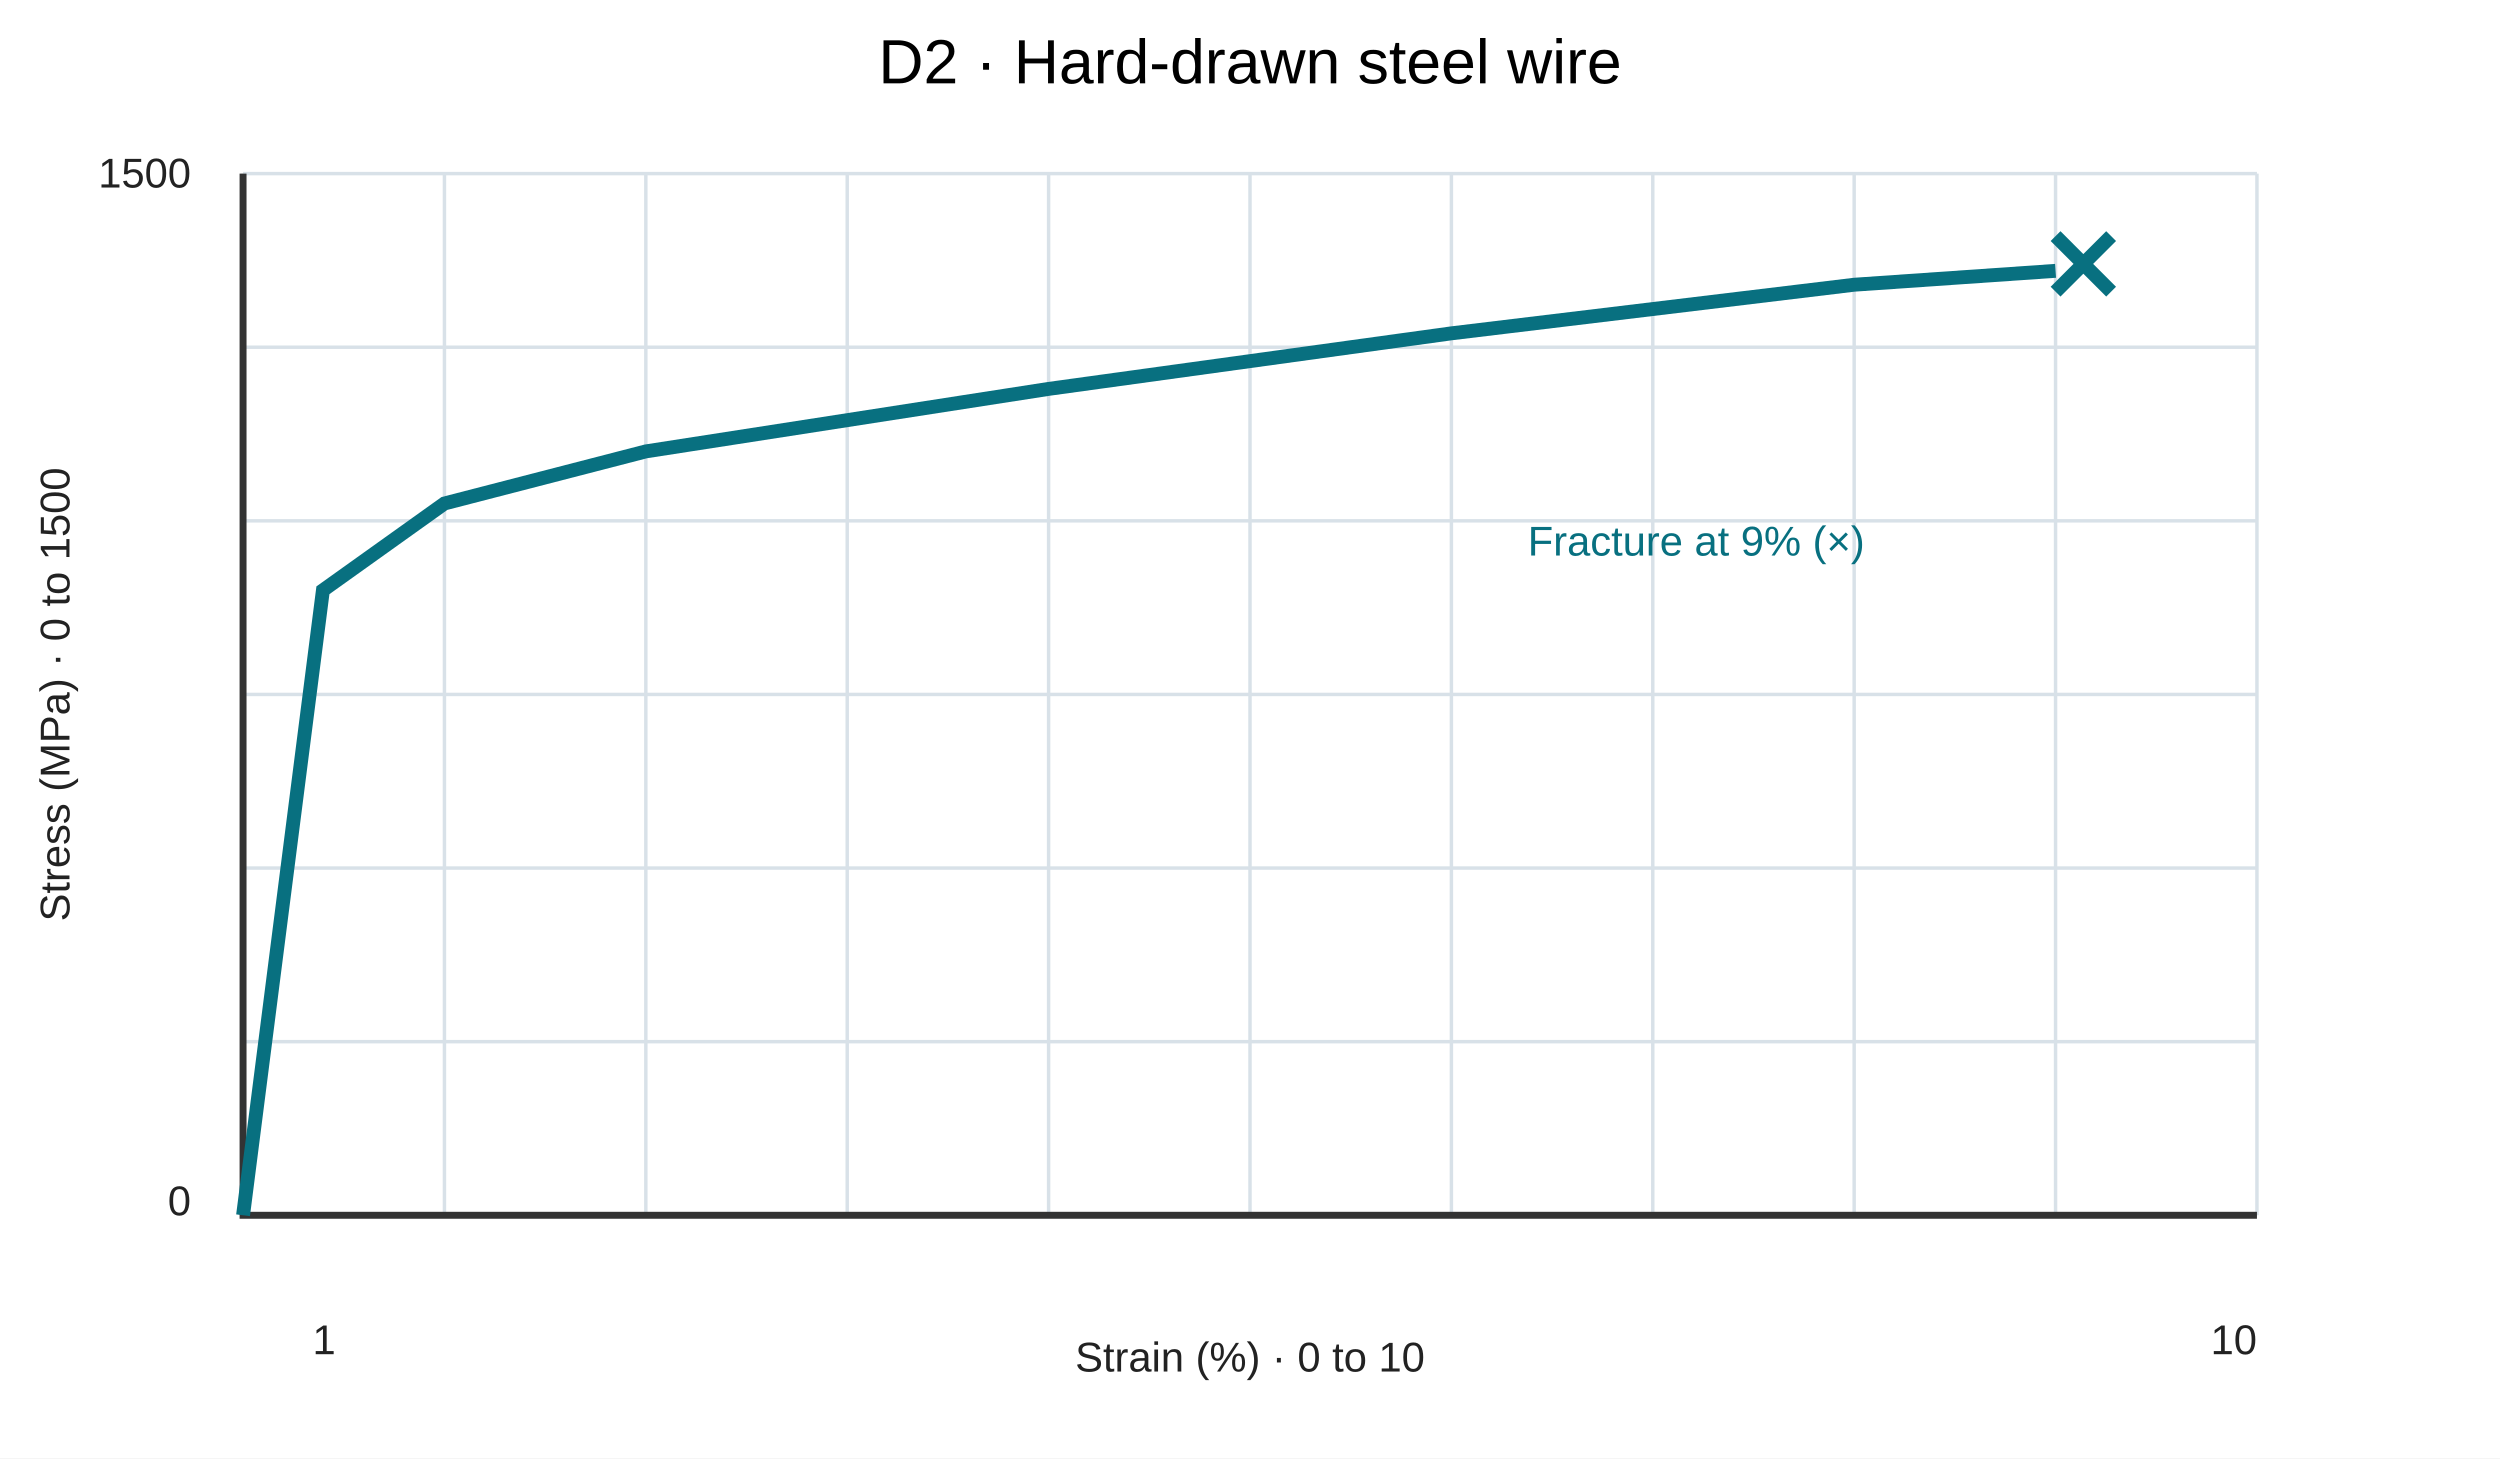
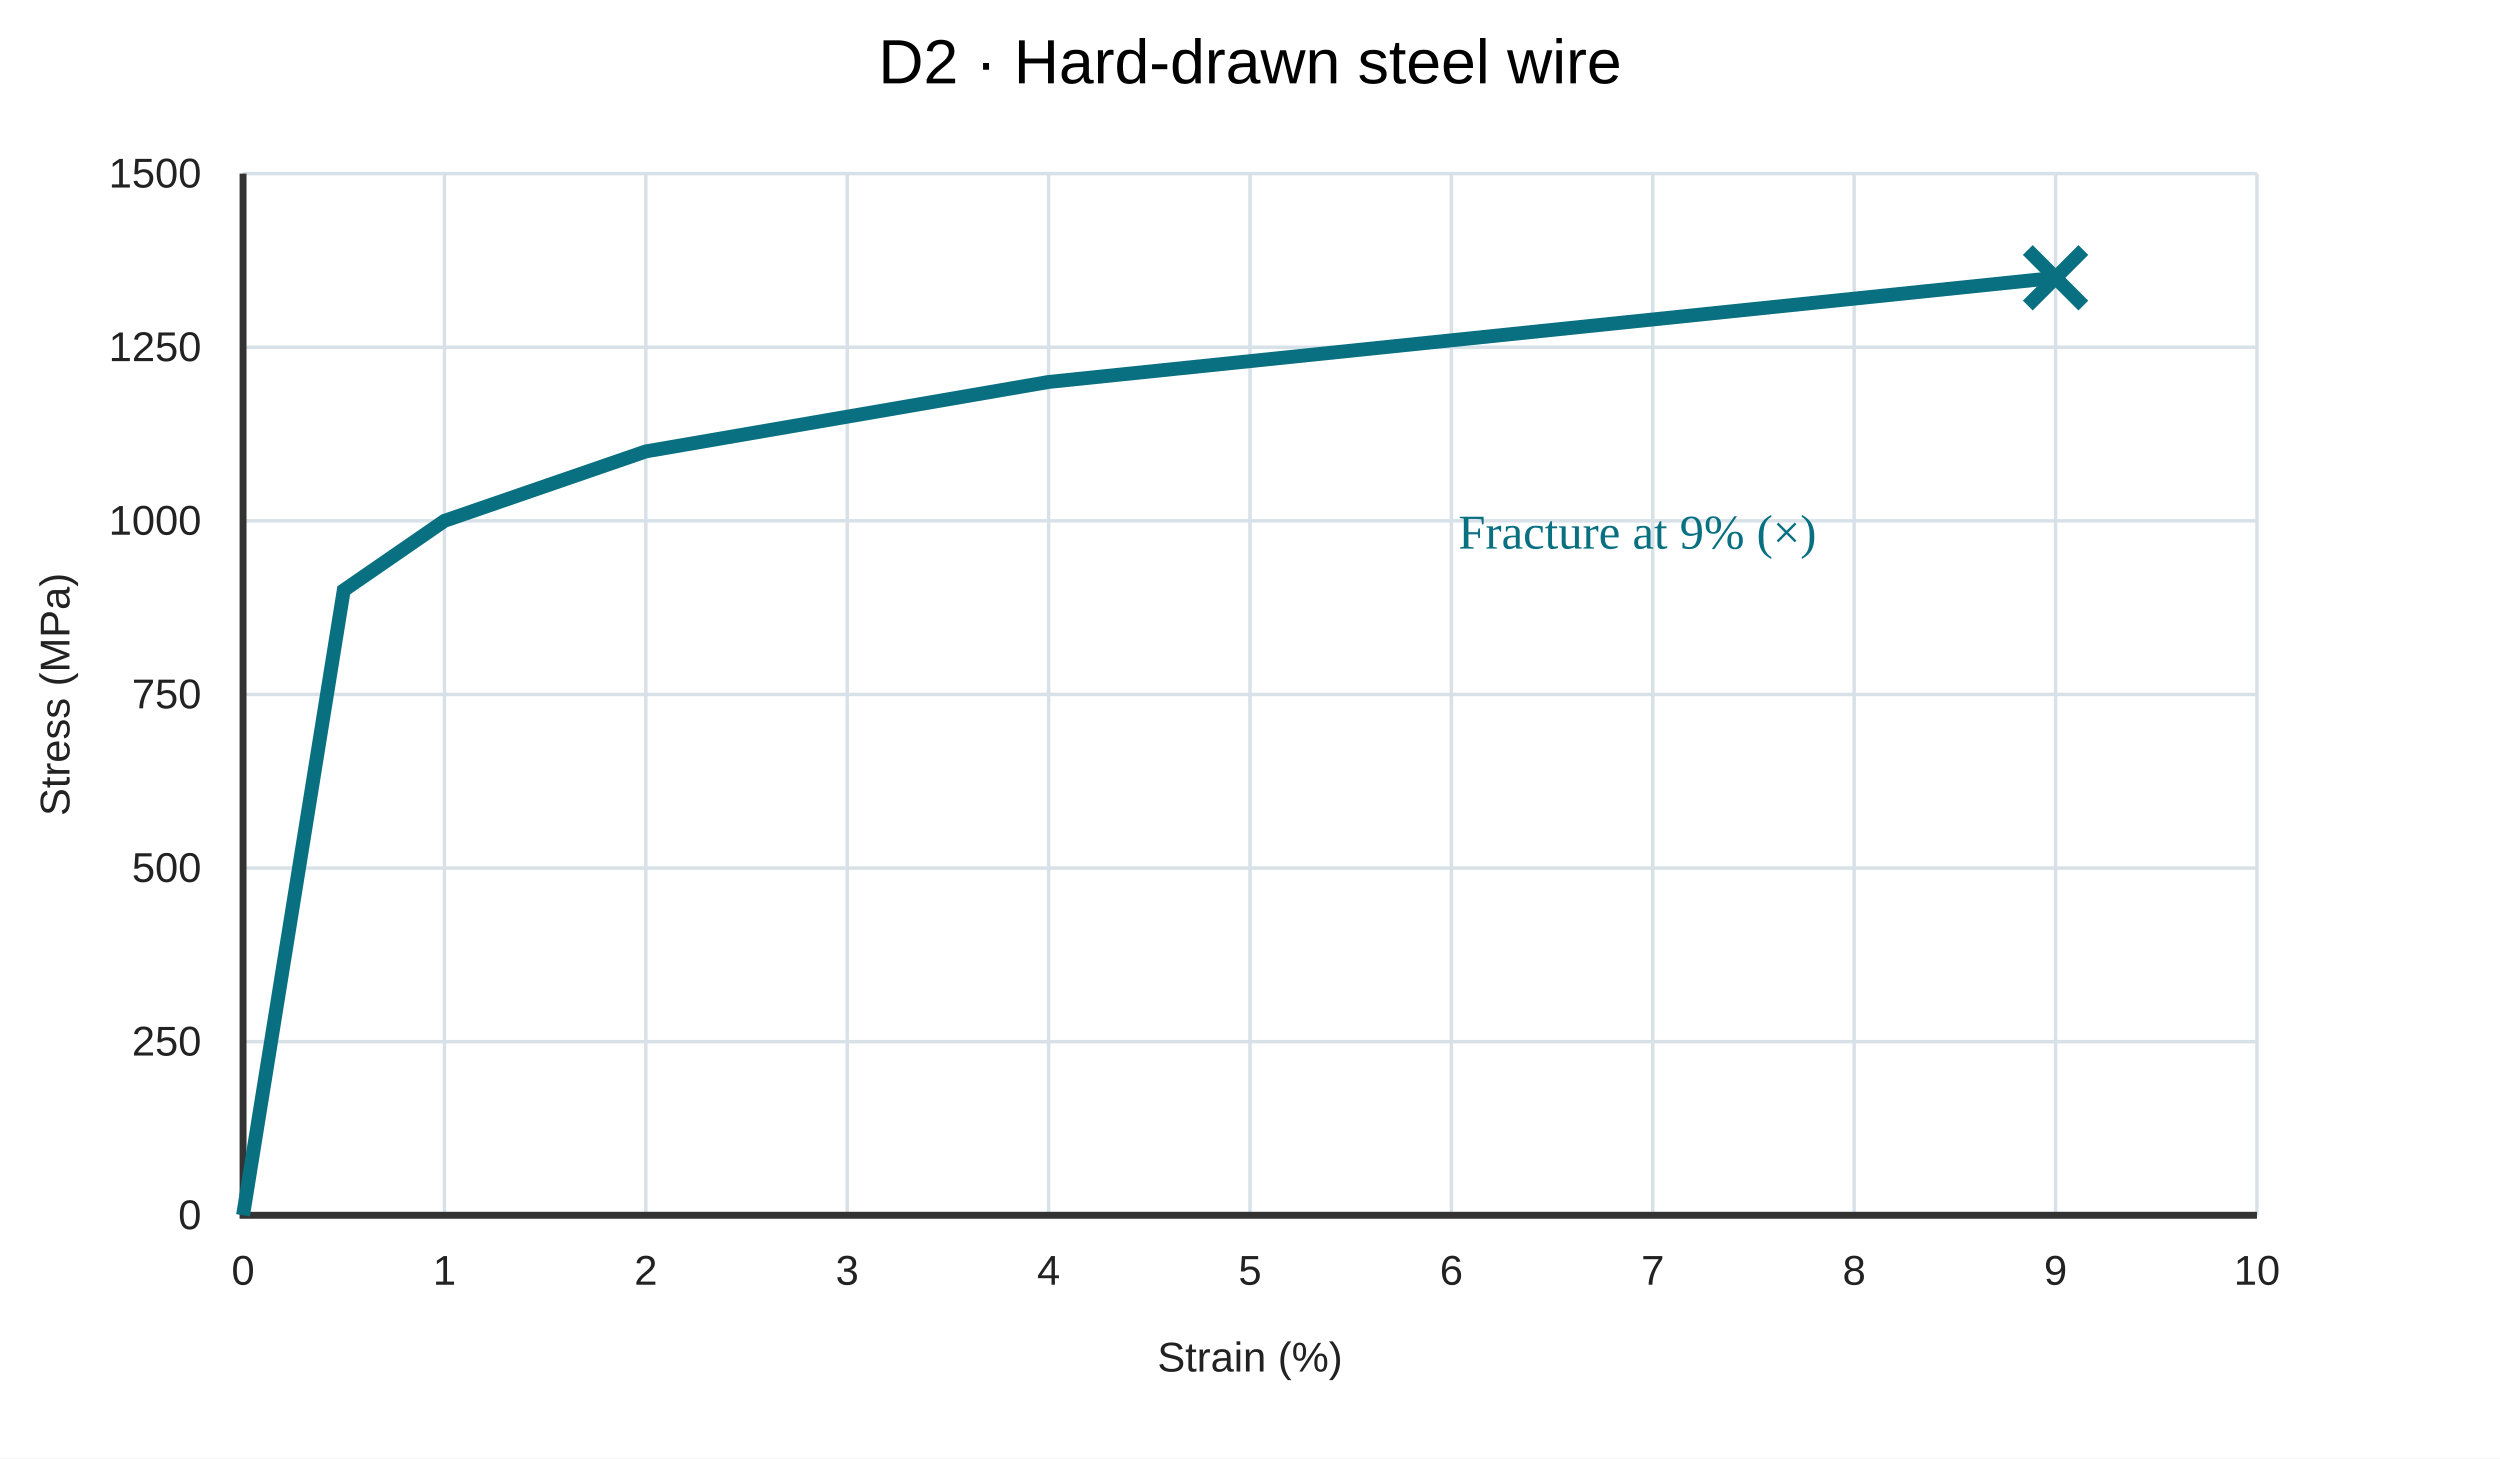
- <svg xmlns="http://www.w3.org/2000/svg" viewBox="0 0 720 420">
+ <svg xmlns="http://www.w3.org/2000/svg" viewBox="0 0 720 420" role="img" aria-labelledby="t d">
  <rect width="720" height="420" fill="#fff" />
  <text x="360" y="24" text-anchor="middle" font-size="18" font-family="Arial">D2 · Hard-drawn steel wire</text>
-   <g stroke="#d8e1e8">
-     <path d="M70 50V350" transform="translate(0 0)" />
-     <path d="M70 50V350" transform="translate(58 0)" />
-     <path d="M70 50V350" transform="translate(116 0)" />
-     <path d="M70 50V350" transform="translate(174 0)" />
-     <path d="M70 50V350" transform="translate(232 0)" />
-     <path d="M70 50V350" transform="translate(290 0)" />
-     <path d="M70 50V350" transform="translate(348 0)" />
-     <path d="M70 50V350" transform="translate(406 0)" />
-     <path d="M70 50V350" transform="translate(464 0)" />
-     <path d="M70 50V350" transform="translate(522 0)" />
-     <path d="M70 50V350" transform="translate(580 0)" />
+   <g stroke="#d8e1e8" stroke-width="1">
+     <path d="M70 50V350" />
+     <path d="M128 50V350" />
+     <path d="M186 50V350" />
+     <path d="M244 50V350" />
+     <path d="M302 50V350" />
+     <path d="M360 50V350" />
+     <path d="M418 50V350" />
+     <path d="M476 50V350" />
+     <path d="M534 50V350" />
+     <path d="M592 50V350" />
+     <path d="M650 50V350" />
+     <path d="M70 350H650" />
+     <path d="M70 300H650" />
+     <path d="M70 250H650" />
+     <path d="M70 200H650" />
+     <path d="M70 150H650" />
+     <path d="M70 100H650" />
    <path d="M70 50H650" />
-     <path d="M70 100H650" />
-     <path d="M70 150H650" />
-     <path d="M70 200H650" />
-     <path d="M70 250H650" />
-     <path d="M70 300H650" />
-     <path d="M70 350H650" />
  </g>
  <path d="M70 50V350H650" fill="none" stroke="#333" stroke-width="2" />
-   <polyline points="70,350 93,170 128,145 186,130 302,112 418,96 534,82 592,78" fill="none" stroke="#087080" stroke-width="4" />
-   <path d="M592 68l16 16m-16 0l16 -16" stroke="#087080" stroke-width="4" />
+   <polyline points="70,350 99,170 128,150 186,130 302,110 592,80" fill="none" stroke="#087080" stroke-width="4" />
+   <path d="M584 72l16 16m-16 0l16 -16" stroke="#087080" stroke-width="4" />
  <g fill="#222" font-size="12" font-family="Arial">
-     <text x="360" y="395" text-anchor="middle">Strain (%) · 0 to 10</text>
-     <text x="20" y="200" transform="rotate(-90 20 200)" text-anchor="middle">Stress (MPa) · 0 to 1500</text>
-     <text x="90" y="390">1</text>
-     <text x="650" y="390" text-anchor="end">10</text>
-     <text x="55" y="54" text-anchor="end">1500</text>
-     <text x="55" y="350" text-anchor="end">0</text>
-     <text x="440" y="160" fill="#087080">Fracture at 9% (×)</text>
+     <text x="360" y="395" text-anchor="middle">Strain (%)</text>
+     <text x="20" y="200" transform="rotate(-90 20 200)" text-anchor="middle">Stress (MPa)</text>
+     <text x="58" y="354" text-anchor="end">0</text>
+     <text x="58" y="304" text-anchor="end">250</text>
+     <text x="58" y="254" text-anchor="end">500</text>
+     <text x="58" y="204" text-anchor="end">750</text>
+     <text x="58" y="154" text-anchor="end">1000</text>
+     <text x="58" y="104" text-anchor="end">1250</text>
+     <text x="58" y="54" text-anchor="end">1500</text>
+     <text x="70" y="370" text-anchor="middle">0</text>
+     <text x="128" y="370" text-anchor="middle">1</text>
+     <text x="186" y="370" text-anchor="middle">2</text>
+     <text x="244" y="370" text-anchor="middle">3</text>
+     <text x="302" y="370" text-anchor="middle">4</text>
+     <text x="360" y="370" text-anchor="middle">5</text>
+     <text x="418" y="370" text-anchor="middle">6</text>
+     <text x="476" y="370" text-anchor="middle">7</text>
+     <text x="534" y="370" text-anchor="middle">8</text>
+     <text x="592" y="370" text-anchor="middle">9</text>
+     <text x="650" y="370" text-anchor="middle">10</text>
  </g>
+   <text x="420" y="158" fill="#087080" font-size="14">Fracture at 9% (×)</text>
</svg>
